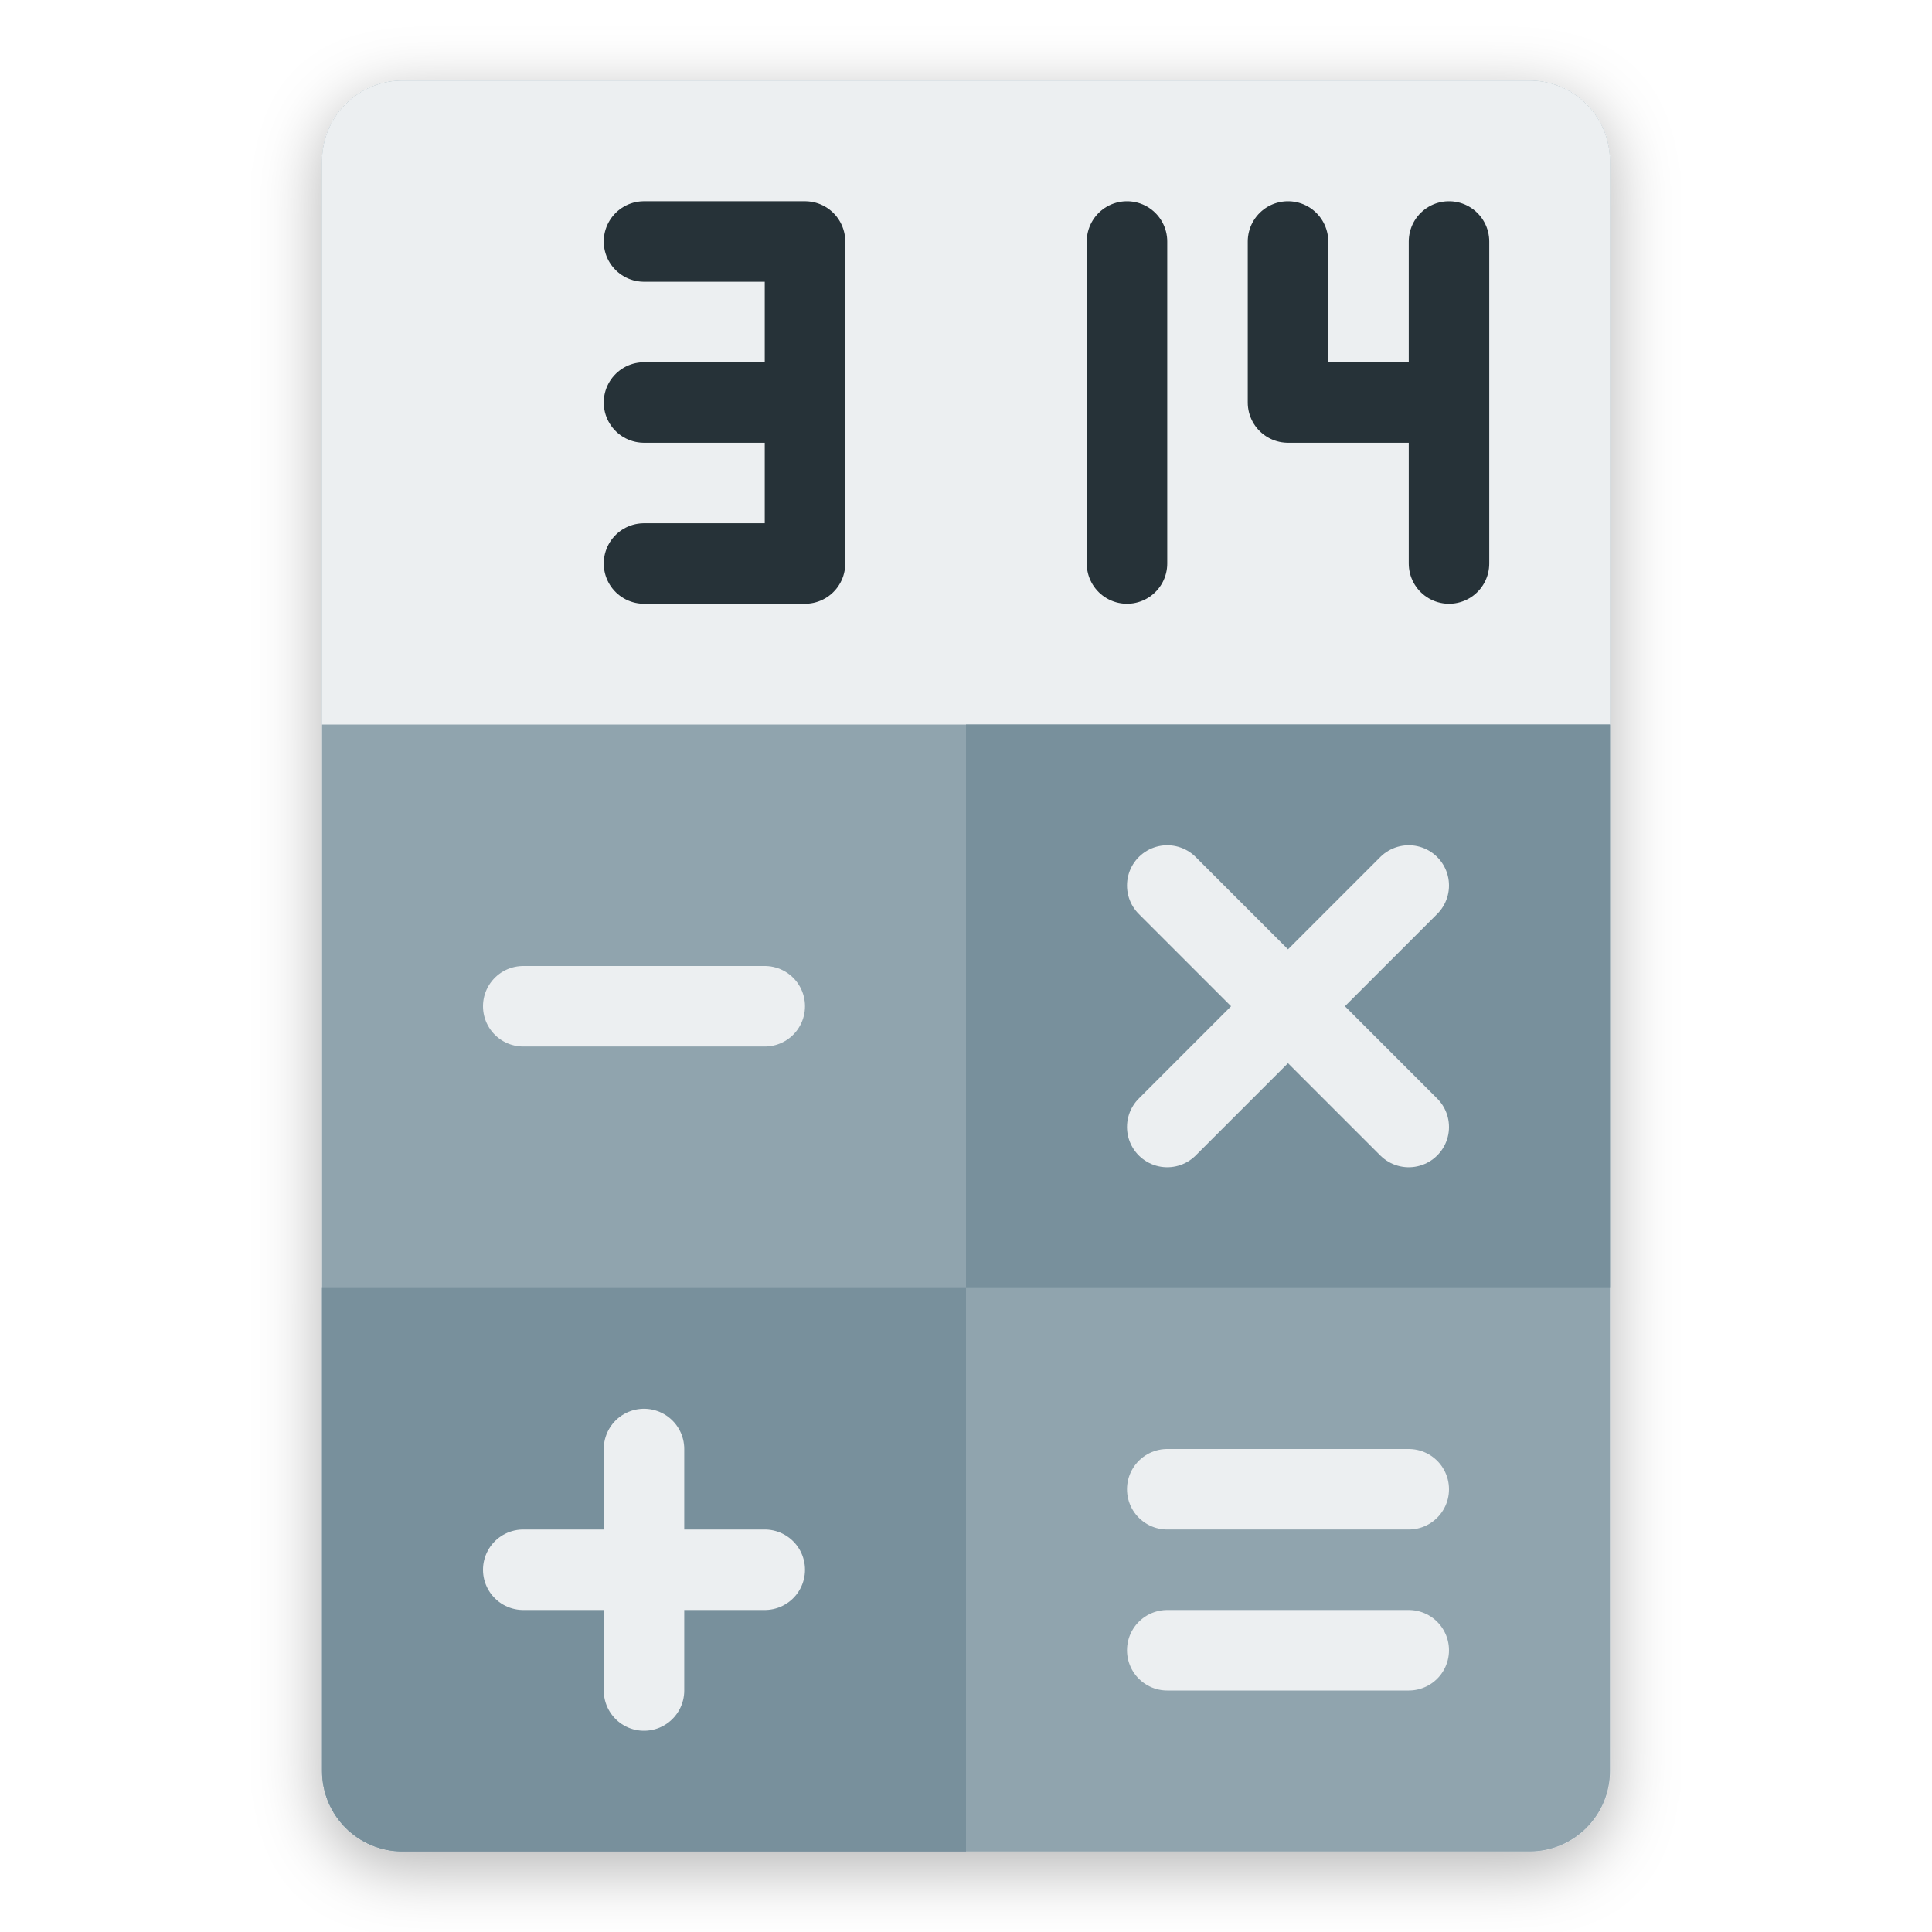
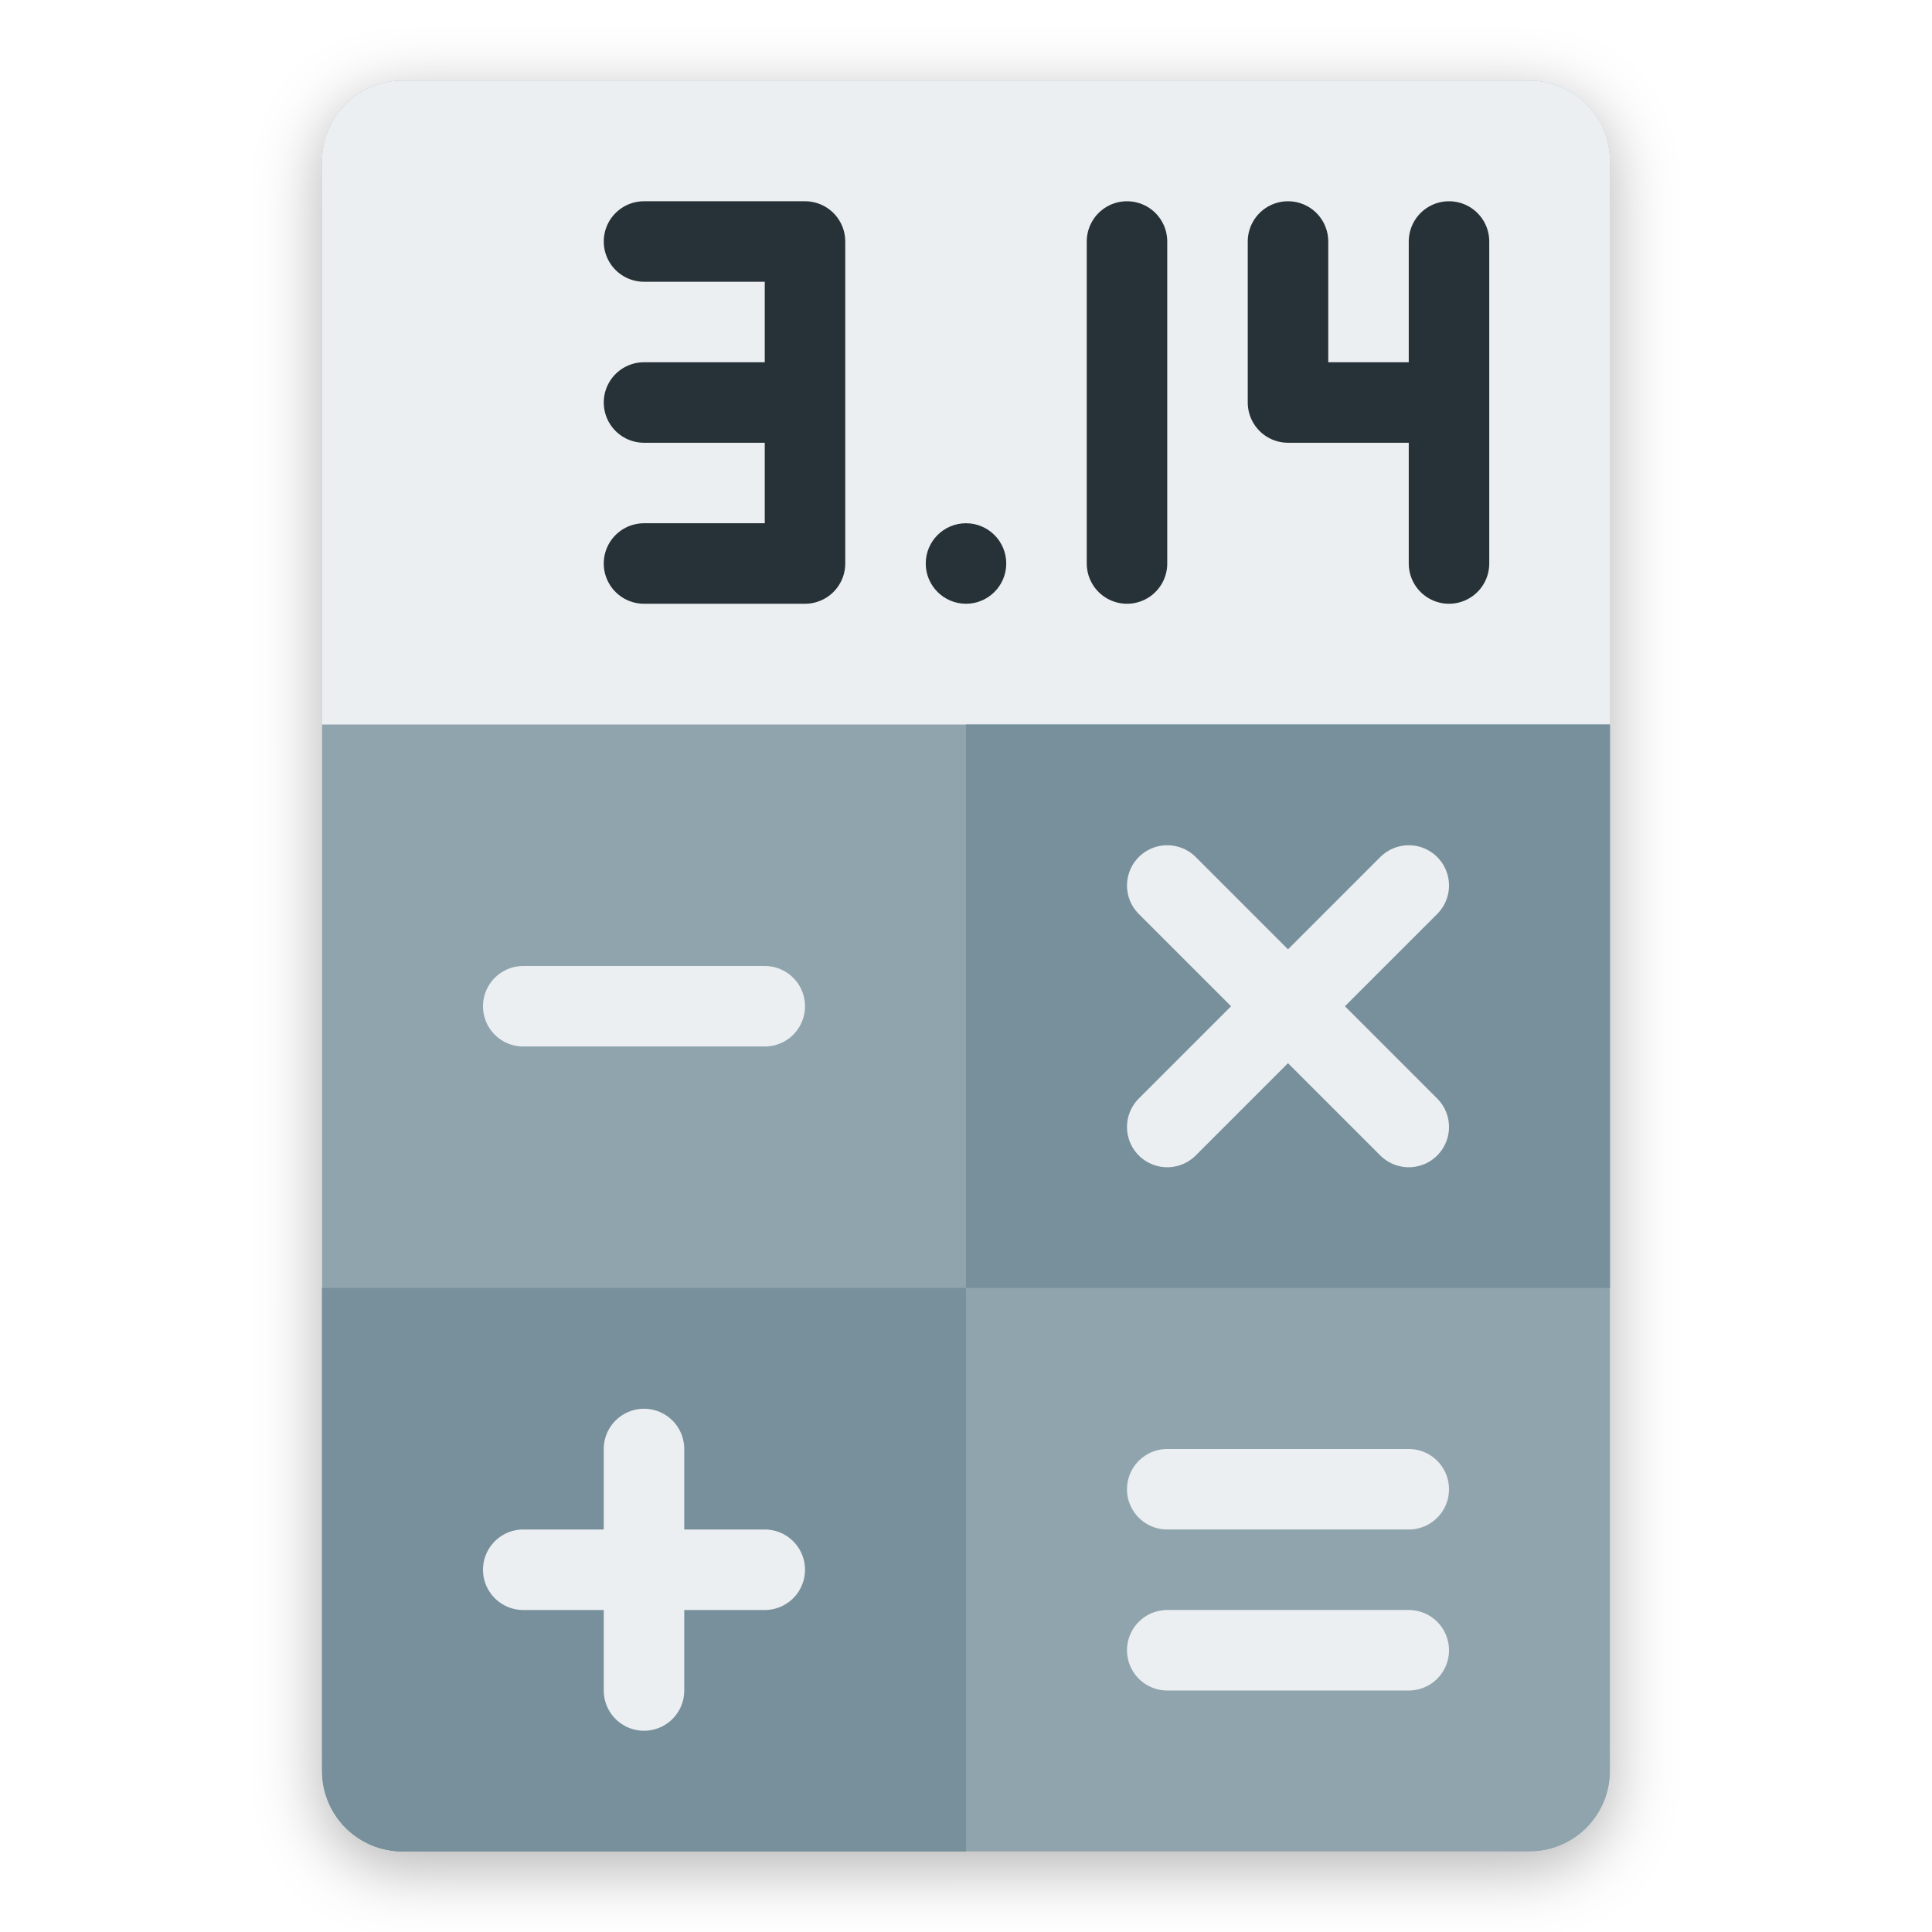
<svg xmlns="http://www.w3.org/2000/svg" width="48" height="48">
  <defs>
    <clipPath id="b">
      <rect fill="#cfd8dc" fill-rule="evenodd" width="32" height="44" x="8" y="-30" rx="2" ry="2" />
    </clipPath>
    <clipPath id="c">
      <rect fill="#607d8b" width="16" height="14" x="8" rx="0" ry="0" />
    </clipPath>
    <filter id="a">
      <feGaussianBlur in="SourceAlpha" stdDeviation=".8" />
      <feOffset dy=".4" />
      <feComponentTransfer>
        <feFuncA slope=".3" type="linear" />
      </feComponentTransfer>
      <feMerge>
        <feMergeNode />
        <feMergeNode in="SourceGraphic" />
      </feMerge>
    </filter>
  </defs>
  <g filter="url(#a)" transform="translate(0 32)">
    <rect fill="#90a4ae" fill-rule="evenodd" width="32" height="44" x="8" y="-30" rx="2" ry="2" />
    <rect fill="#eceff1" width="36" height="18" x="6" y="-32" clip-path="url(#b)" rx="0" ry="0" />
    <path fill="#78909c" d="M24-14h16V0H24z" />
    <rect fill="#78909c" fill-rule="evenodd" width="32" height="44" x="8" y="-30" clip-path="url(#c)" rx="2" ry="2" />
  </g>
  <path fill="none" stroke="#263238" stroke-linecap="round" stroke-linejoin="round" stroke-width="2" d="M16 6h4v4h-4 4v4h-4m12-8v8m4-8v4h4V6v8" />
  <path fill="none" stroke="#eceff1" stroke-linecap="round" stroke-linejoin="round" stroke-width="2" d="M35 41h-6m6-4h-6m6-15l-6 6m6 0l-6-6m-10 3h-6m3 11v6m3-3h-6" />
+   <circle cx="24" cy="14" r="1" fill="#263238" />
</svg>
